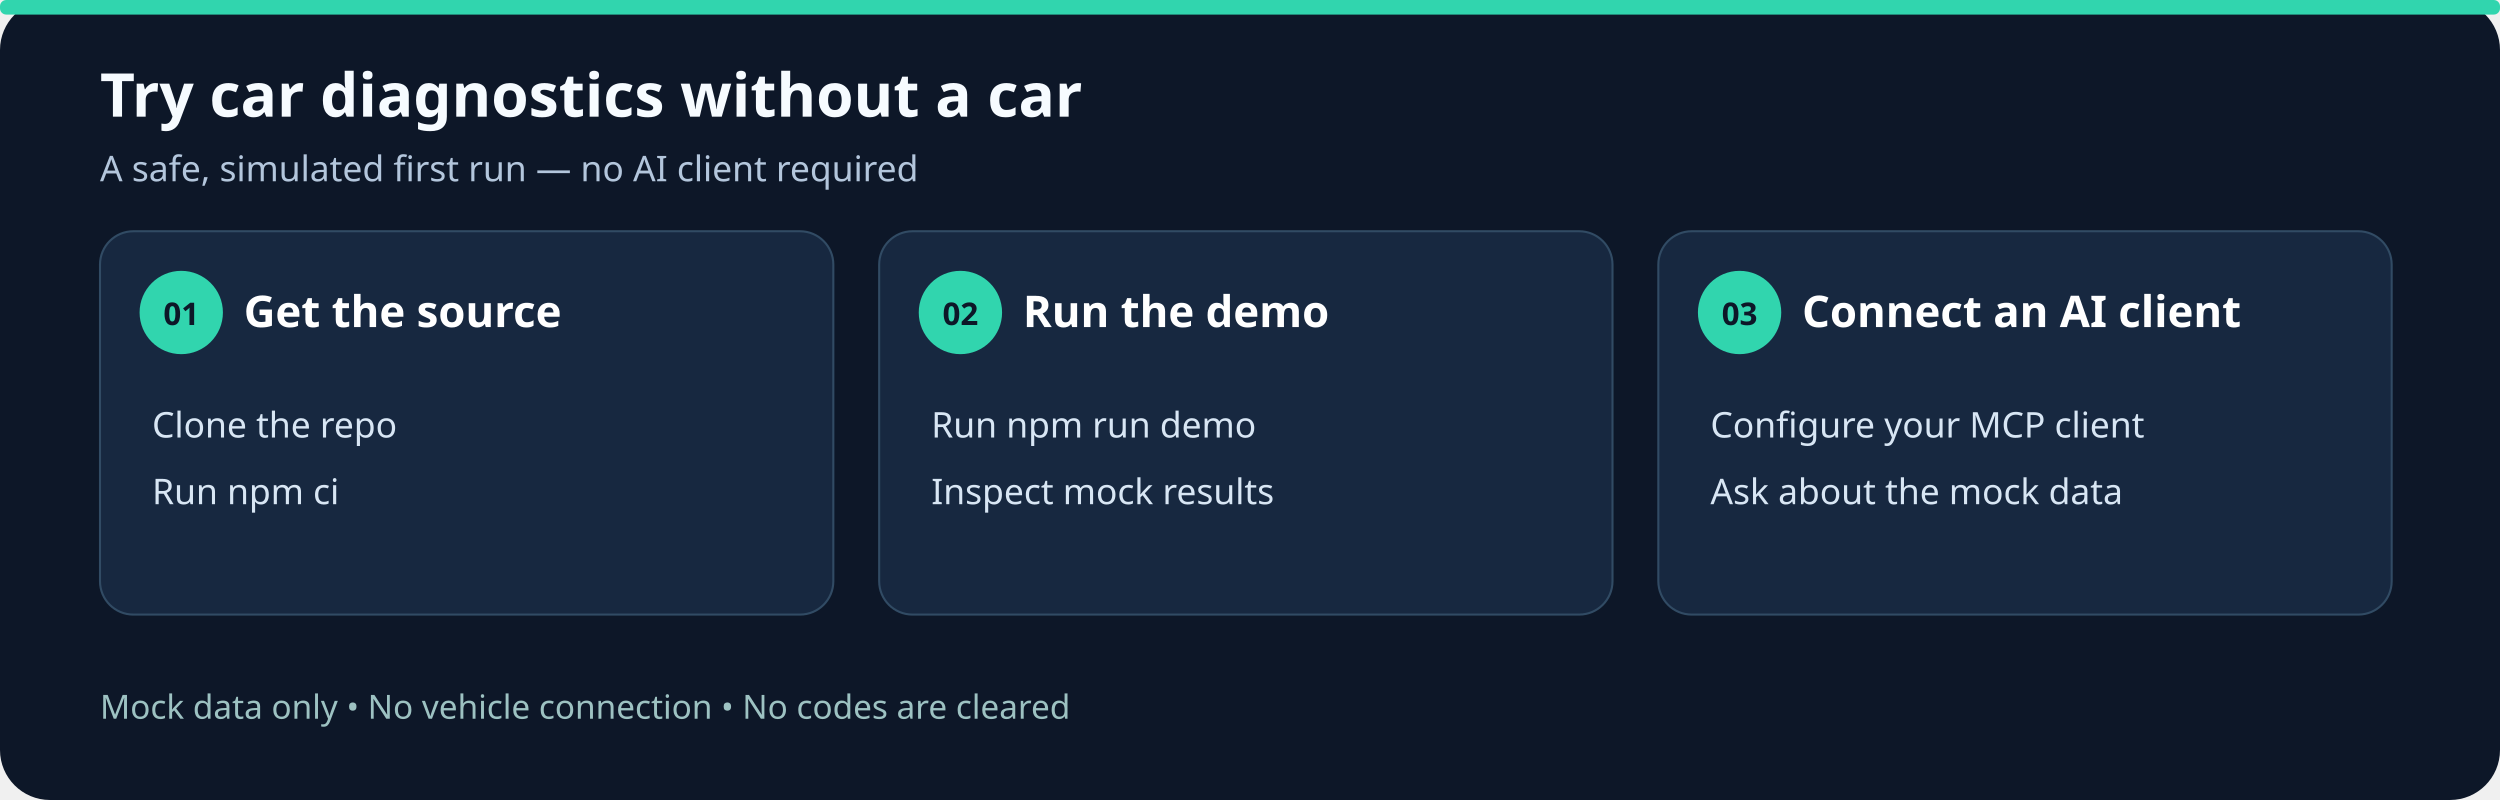
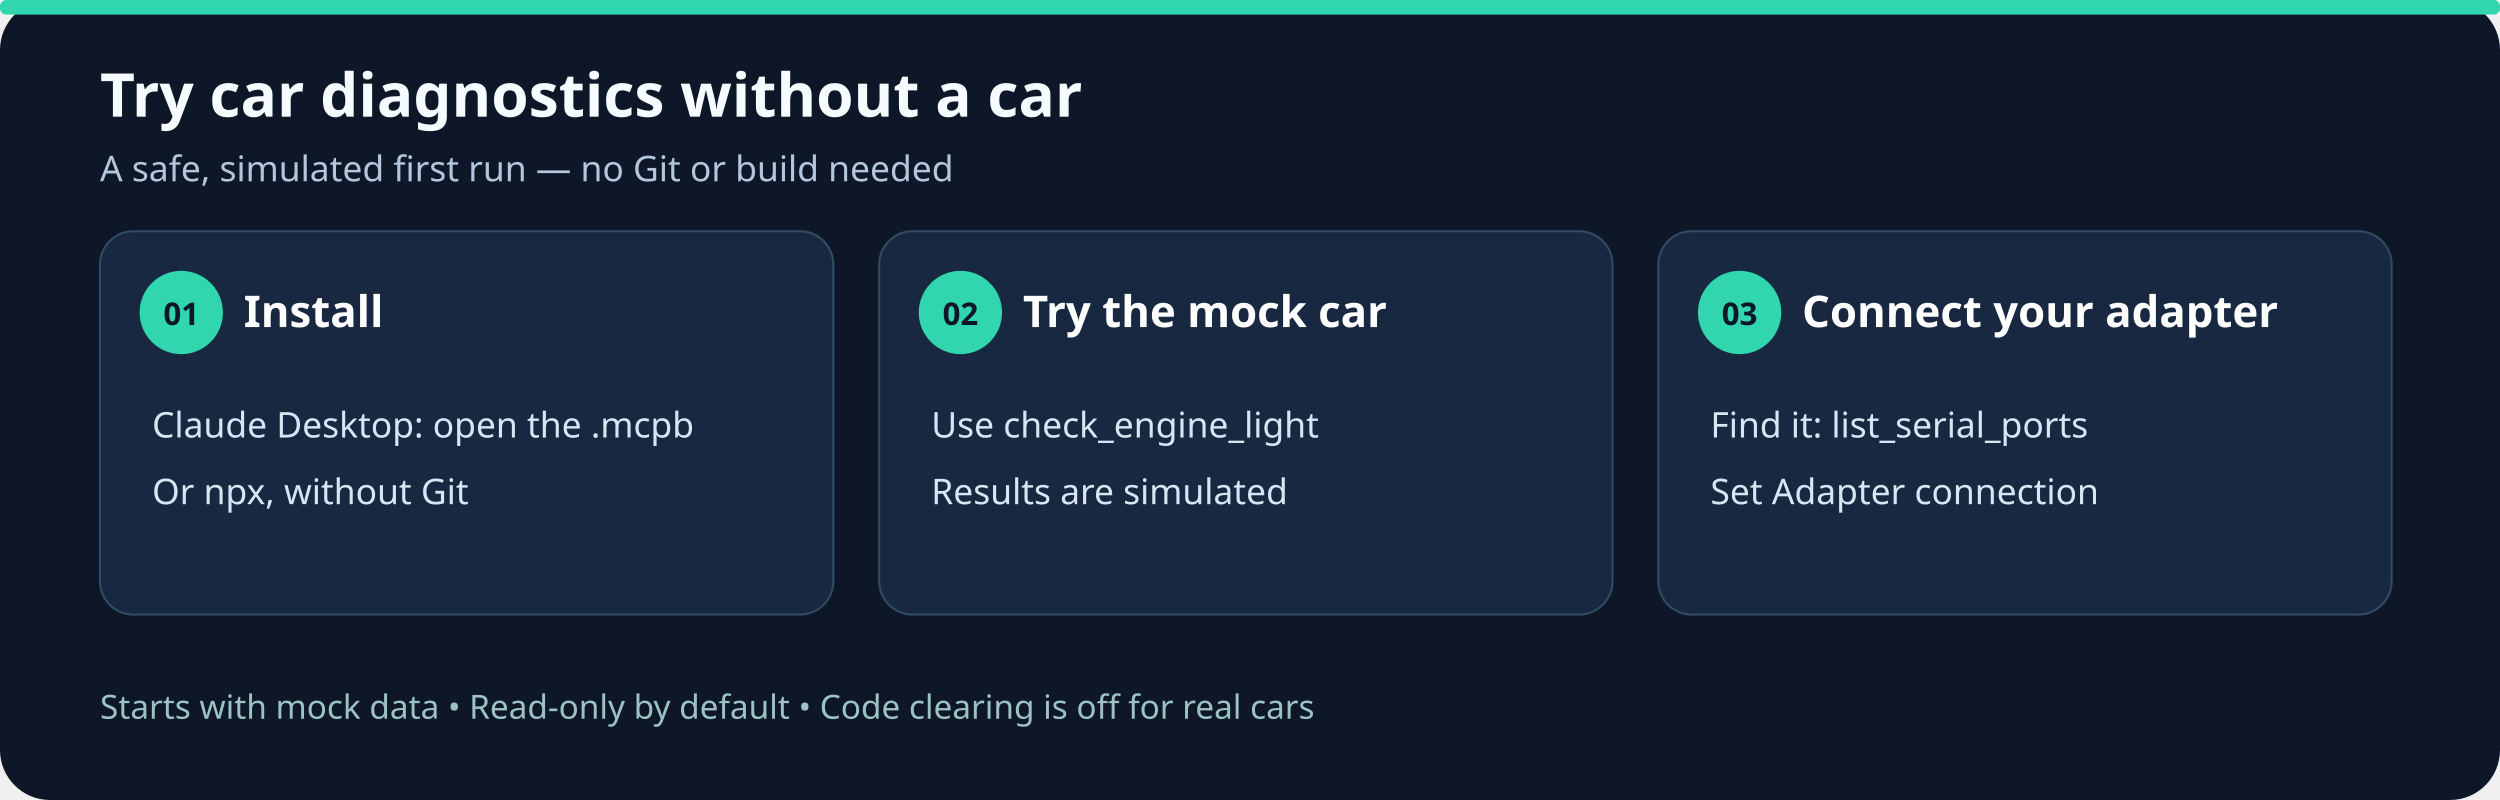
<svg xmlns="http://www.w3.org/2000/svg" width="1200" height="384" viewBox="0 0 1200 384" role="img" aria-labelledby="title desc">
  <rect width="1200" height="384" rx="24" fill="#0d1728" />
  <rect x="0" y="0" width="1200" height="7" rx="3" fill="#31d5ae" />
-   <g font-family="system-ui, -apple-system, Segoe UI, Noto Sans, sans-serif">
+   <g font-family="system-ui, -apple-system, Segoe UI, Noto Sans, Noto Sans JP, sans-serif">
    <text x="48" y="56" font-size="29" font-weight="700" fill="#f6fbff">Try car diagnostics without a car</text>
-     <text x="48" y="87" font-size="17" fill="#b3c6dc">A safe, simulated first run — no AI client required</text>
+     <text x="48" y="87" font-size="17" fill="#b3c6dc">A safe, simulated first run — no Git or build needed</text>
    <rect x="48" y="111" width="352" height="184" rx="16" fill="#172840" stroke="#314b64" />
    <circle cx="87" cy="150" r="20" fill="#31d5ae" />
    <text x="87" y="156" text-anchor="middle" font-size="15" font-weight="700" fill="#0d1728">01</text>
-     <text x="117" y="157" font-size="21" font-weight="700" fill="#ffffff">Get the source</text>
-     <text x="73" y="210" font-size="17" fill="#d8e6f4">Clone the repo</text>
-     <text x="73" y="242" font-size="17" fill="#d8e6f4">Run npm ci</text>
+     <text x="117" y="157" font-size="21" font-weight="700" fill="#ffffff">Install</text>
+     <text x="73" y="210" font-size="17" fill="#d8e6f4">Claude Desktop: open the .mcpb</text>
+     <text x="73" y="242" font-size="17" fill="#d8e6f4">Or npx, without Git</text>
    <rect x="422" y="111" width="352" height="184" rx="16" fill="#172840" stroke="#314b64" />
    <circle cx="461" cy="150" r="20" fill="#31d5ae" />
    <text x="461" y="156" text-anchor="middle" font-size="15" font-weight="700" fill="#0d1728">02</text>
-     <text x="491" y="157" font-size="21" font-weight="700" fill="#ffffff">Run the demo</text>
-     <text x="447" y="210" font-size="17" fill="#d8e6f4">Run npm run demo</text>
-     <text x="447" y="242" font-size="17" fill="#d8e6f4">Inspect mock results</text>
+     <text x="491" y="157" font-size="21" font-weight="700" fill="#ffffff">Try the mock car</text>
+     <text x="447" y="210" font-size="17" fill="#d8e6f4">Use check_engine_light</text>
+     <text x="447" y="242" font-size="17" fill="#d8e6f4">Results are simulated</text>
    <rect x="796" y="111" width="352" height="184" rx="16" fill="#172840" stroke="#314b64" />
    <circle cx="835" cy="150" r="20" fill="#31d5ae" />
    <text x="835" y="156" text-anchor="middle" font-size="15" font-weight="700" fill="#0d1728">03</text>
-     <text x="865" y="157" font-size="21" font-weight="700" fill="#ffffff">Connect an AI client</text>
-     <text x="821" y="210" font-size="17" fill="#d8e6f4">Configure your MCP client</text>
-     <text x="821" y="242" font-size="17" fill="#d8e6f4">Ask about the mock data</text>
-     <text x="48" y="345" font-size="16" fill="#9dc2c2">Mock data only  •  No vehicle connection  •  No codes are cleared</text>
+     <text x="865" y="157" font-size="21" font-weight="700" fill="#ffffff">Connect your adapter</text>
+     <text x="821" y="210" font-size="17" fill="#d8e6f4">Find it: list_serial_ports</text>
+     <text x="821" y="242" font-size="17" fill="#d8e6f4">Set Adapter connection</text>
+     <text x="48" y="345" font-size="16" fill="#9dc2c2">Starts with mock data  •  Read-only by default  •  Code clearing is off for real cars</text>
  </g>
</svg>
